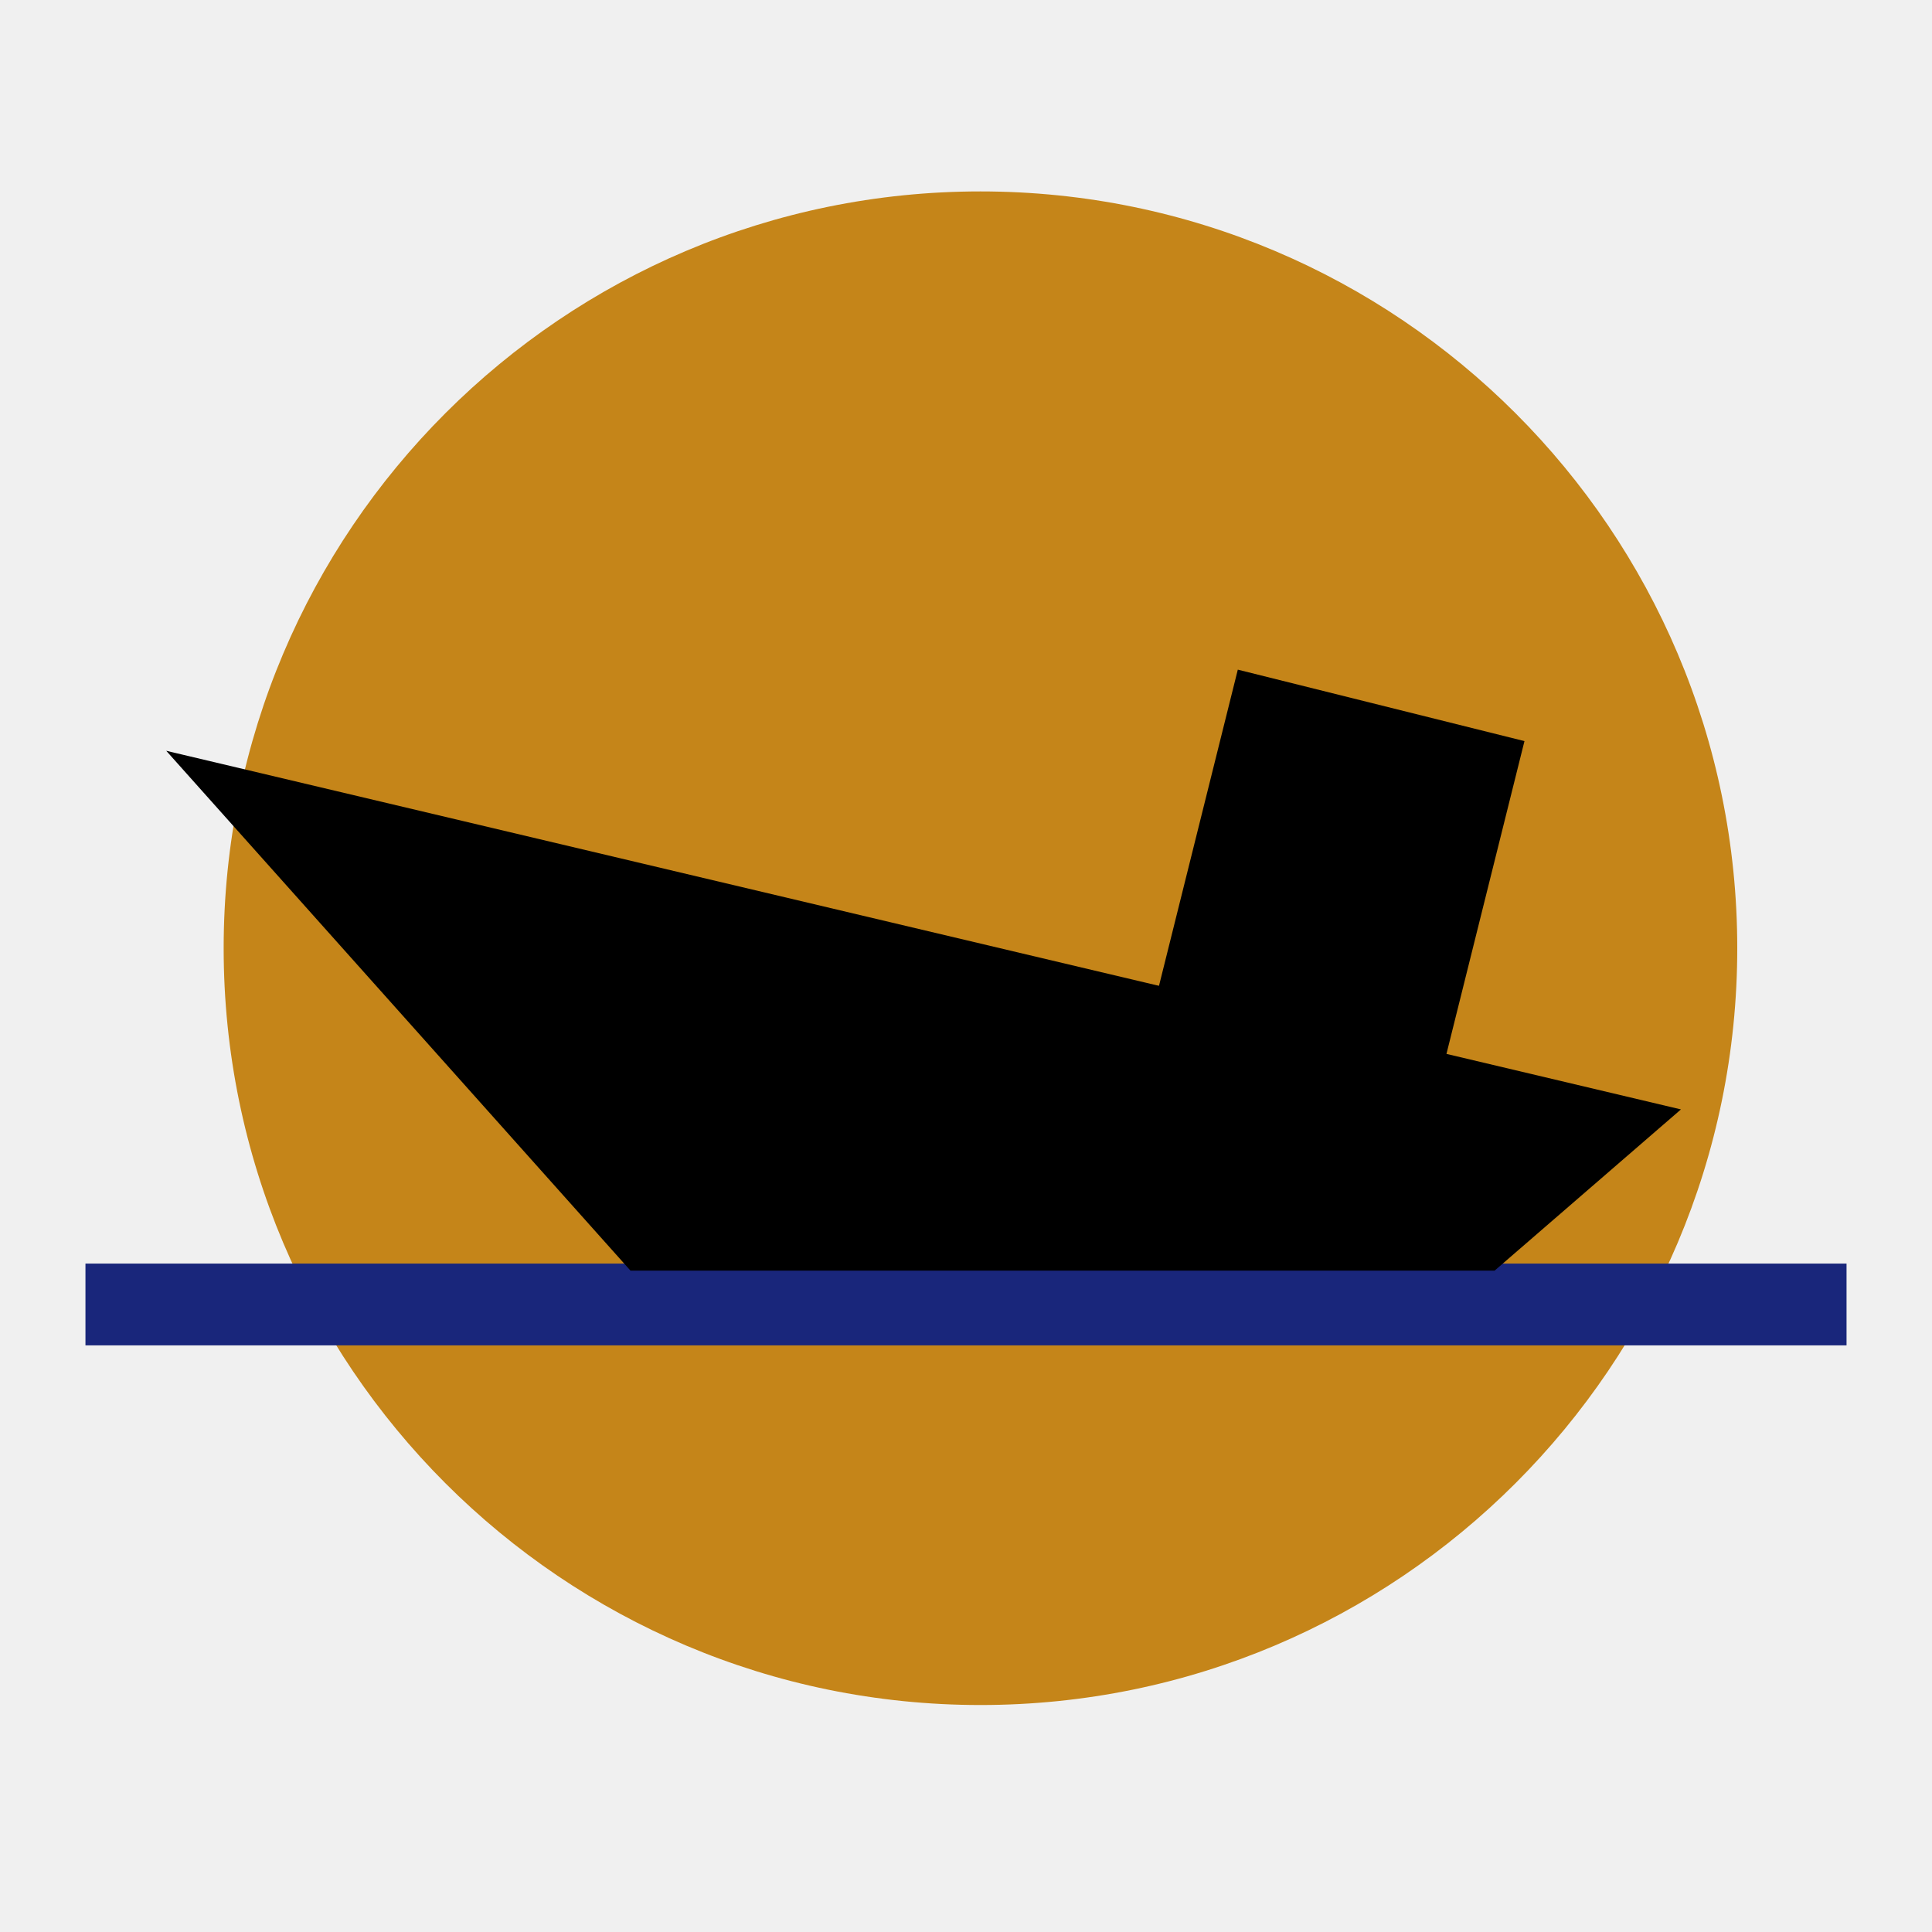
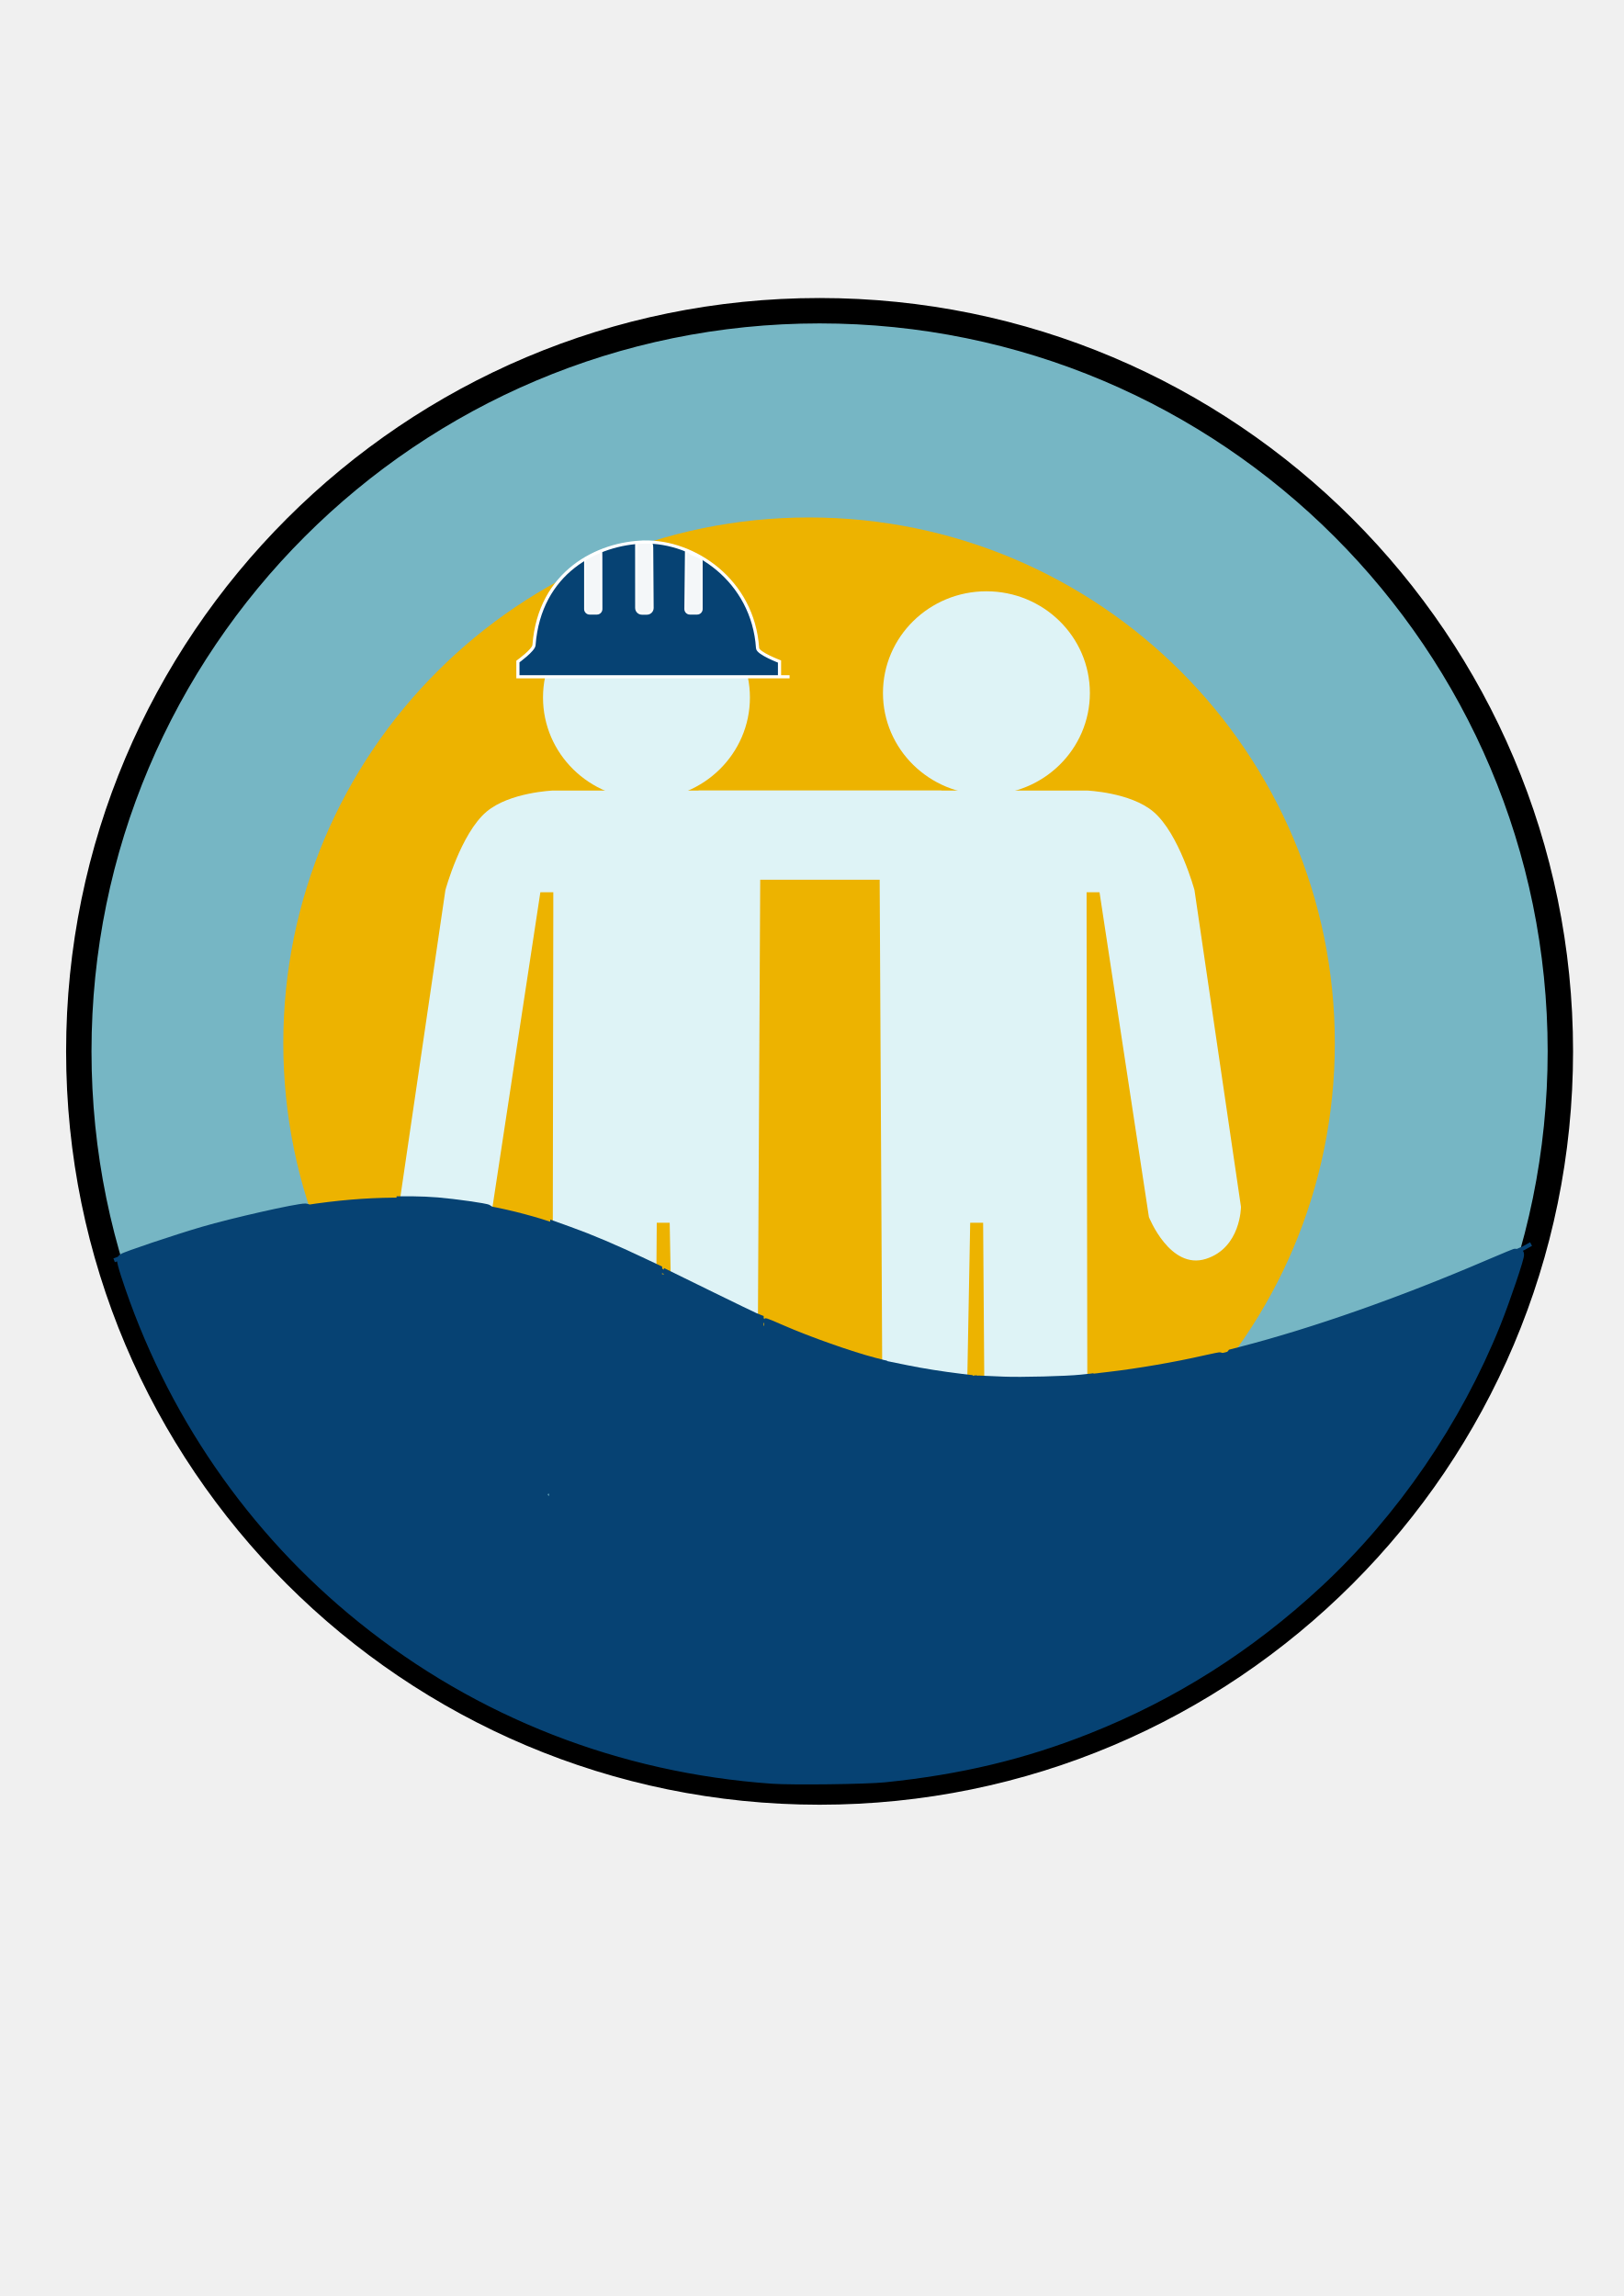
- <svg xmlns="http://www.w3.org/2000/svg" xmlns:xlink="http://www.w3.org/1999/xlink" version="1.1" preserveAspectRatio="xMidYMid meet" viewBox="0 0 640 640" width="640" height="640">
-   <defs>
-     <path d="M575.49 314.11C575.49 452.47 463.15 564.81 324.79 564.81C186.42 564.81 74.09 452.47 74.09 314.11C74.09 175.74 186.42 63.41 324.79 63.41C463.15 63.41 575.49 175.74 575.49 314.11Z" id="afWUf0Th6" />
-     <path d="M28.31 418.58L611.69 418.58L611.69 445.67L28.31 445.67L28.31 418.58Z" id="eq7pNVlX6" />
-     <path d="M494.93 420.41L555.77 367.77L56.5 249.56L209.08 420.41L494.93 420.41Z" id="a2vvRnCAuK" />
-     <path d="M382.08 333.99L477.03 357.66L505 245.5L410.04 221.83L382.08 333.99Z" id="b6qkFBSyLm" />
+ <svg xmlns="http://www.w3.org/2000/svg" width="210mm" height="297mm" viewBox="0 0 210 297" version="1.1" id="svg8">
+   <defs id="defs2">
+     <filter style="color-interpolation-filters:sRGB" id="filter1032" x="-1.1454545e-06" width="1" y="-1.26e-06" height="1">
+       <feGaussianBlur stdDeviation="5.5562498e-05" id="feGaussianBlur1034" />
+     </filter>
  </defs>
-   <g>
-     <g>
-       <g>
-         <use xlink:href="#afWUf0Th6" opacity="1" fill="#c58519" fill-opacity="1" />
-       </g>
-       <g>
-         <use xlink:href="#eq7pNVlX6" opacity="1" fill="#19267b" fill-opacity="1" />
-       </g>
-       <g>
-         <use xlink:href="#a2vvRnCAuK" opacity="1" fill="#000000" fill-opacity="1" />
-         <g>
-           <use xlink:href="#a2vvRnCAuK" opacity="1" fill-opacity="0" stroke="#000000" stroke-width="1" stroke-opacity="1" />
-         </g>
-       </g>
-       <g>
-         <use xlink:href="#b6qkFBSyLm" opacity="1" fill="#000000" fill-opacity="1" />
-       </g>
-     </g>
+   <g id="layer1">
+     <ellipse style="fill:#76b6c4;fill-opacity:1;stroke:#000000;stroke-width:3.284;stroke-opacity:1;stroke-miterlimit:4;stroke-dasharray:none" id="path40" cx="106" cy="136" ry="95.808" rx="95.808" />
+     <path style="fill:none;stroke:#000000;stroke-width:0.265px;stroke-linecap:butt;stroke-linejoin:miter;stroke-opacity:1" d="m 14.762,163.026 -0.821,0.334" id="path907" />
+     <a id="a970" transform="translate(7.598494,5.02485)" />
+     <ellipse style="opacity:1;fill:#edb300;fill-opacity:1;stroke:none;stroke-width:0.165;stroke-miterlimit:4;stroke-dasharray:none;stroke-opacity:1;paint-order:normal;filter:url(#filter1032)" id="path1025" cx="100.617" cy="122.193" rx="58.208" ry="52.917" transform="matrix(1.168215,0,0,1.285036,-12.90426,-22.08524)" />
+   </g>
+   <g id="layer5" />
+   <g id="layer2" />
+   <g id="layer3">
+     <path id="rect964" style="fill:#def3f6;fill-opacity:1;stroke:none;stroke-width:0.332;stroke-opacity:1" d="m 62.938,104.986 c 2.979,-2.505 8.591,-2.726 8.591,-2.726 h 26.793 23.417 v 11.511 H 98.322 l -0.426,82.021 c 0,0 3.86e-4,5.094 -4.792,5.183 -5.791,0.108 -5.791,-5.183 -5.791,-5.183 l -0.699,-37.622 h -1.673 l -0.274,37.622 c 0,0 -1.322,5.003 -6.074,5.133 -5.832,0.159 -7.155,-5.133 -7.155,-5.133 l 0.122,-77.495 v -2.881 H 69.887 L 63.5,157.427 c 0,0 -2.727,6.897 -7.377,5.414 -4.529,-1.445 -4.529,-6.737 -4.529,-6.737 l 6.011,-40.965 c 0,0 1.997,-7.349 5.332,-10.153 z" />
+     <ellipse style="fill:#def3f6;fill-opacity:1;stroke:none;stroke-width:0.332;stroke-opacity:1" id="path997-6" cx="127.578" cy="89.641" rx="13.381" ry="13.155" />
+     <ellipse style="fill:#def3f6;fill-opacity:1;stroke:none;stroke-width:0.332;stroke-opacity:1" id="path997" cx="83.61" cy="90.225" rx="13.381" ry="13.155" />
+     <path id="rect964-7" style="fill:#def3f6;fill-opacity:1;stroke:none;stroke-width:0.332;stroke-opacity:1" d="m 149.155,104.986 c -2.979,-2.505 -8.591,-2.726 -8.591,-2.726 H 113.771 90.354 v 11.511 h 23.417 l 0.426,82.021 c 0,0 -3.8e-4,5.094 4.792,5.183 5.791,0.108 5.791,-5.183 5.791,-5.183 l 0.699,-37.622 h 1.673 l 0.274,37.622 c 0,0 1.322,5.003 6.074,5.133 5.832,0.159 7.155,-5.133 7.155,-5.133 l -0.122,-77.495 v -2.881 h 1.673 l 6.387,42.012 c 0,0 2.727,6.897 7.377,5.414 4.529,-1.445 4.529,-6.737 4.529,-6.737 l -6.011,-40.965 c 0,0 -1.997,-7.349 -5.332,-10.153 z" />
+   </g>
+   <g id="layer6">
+     <path id="rect1002" style="opacity:1;fill:#064273;fill-opacity:1;stroke:#ffffff;stroke-width:0.408;stroke-miterlimit:4;stroke-dasharray:none;stroke-opacity:1" d="m 83.344,70.115 c 6.377,-0.134 14.055,4.911 14.637,13.736 0.043,0.656 2.836,1.721 2.836,1.721 v 1.973 h 1.301 l -35.135,-2e-6 -6e-6,-1.1e-5 -5e-6,-1.973 c 0,0 2.03,-1.466 2.081,-2.122 0.725,-9.472 8.252,-13.209 14.281,-13.335 z" />
+     <path id="rect1069" style="opacity:1;fill:#ffffff;fill-opacity:0.957;stroke:#ffffff;stroke-width:0.247;stroke-miterlimit:4;stroke-dasharray:none;stroke-opacity:1;paint-order:normal" d="m 76.263,71.967 1.204,-0.545 c 0.299,-0.136 0.312,-0.443 0.313,0.679 l 0.007,6.682 c 3.5e-4,0.328 -0.264,0.593 -0.593,0.593 h -0.931 c -0.328,0 -0.593,-0.264 -0.593,-0.593 v -6.223 c 0,-0.328 0.294,-0.457 0.593,-0.593 z" />
+     <path id="rect1069-5" style="fill:#ffffff;fill-opacity:0.957;stroke:#ffffff;stroke-width:0.276;stroke-miterlimit:4;stroke-dasharray:none;stroke-opacity:1;paint-order:normal" d="m 83.026,70.115 0.582,-3e-6 c 0.265,0.162 0.734,-0.265 0.741,0.741 l 0.053,7.779 c 0.003,0.41 -0.33,0.741 -0.741,0.741 h -0.635 c -0.41,0 -0.741,-0.33 -0.741,-0.741 l -0.005,-8.261 c -2.67e-4,-0.41 2.122,-0.259 0.746,-0.259 z" />
+     <path id="rect1069-3" style="fill:#ffffff;fill-opacity:0.957;stroke:#ffffff;stroke-width:0.247;stroke-miterlimit:4;stroke-dasharray:none;stroke-opacity:1;paint-order:normal" d="m 89.436,71.681 0.724,0.285 c 0.305,0.12 0.593,0.264 0.593,0.593 v 6.223 c 0,0.328 -0.264,0.593 -0.593,0.593 h -0.931 c -0.328,0 -0.596,-0.264 -0.593,-0.593 l 0.077,-7.541 c 0.003,-0.328 0.417,0.32 0.723,0.44 z" />
+     <path style="fill:none;stroke:#064273;stroke-width:0.524px;stroke-linecap:butt;stroke-linejoin:miter;stroke-opacity:1" d="m 14.762,163.026 c 85.393,-32.388 68.483,49.342 182.329,-1.586 l 0.925,-0.517" id="path897" />
+     <path style="opacity:1;fill:#76b6c4;fill-opacity:1;stroke:#064273;stroke-width:3.103;stroke-miterlimit:4;stroke-dasharray:none;stroke-opacity:1;paint-order:normal" d="m 268.513,733.29 c -30.687,-17.722 -55.771,-39.586 -76.79,-66.933 -15.132,-19.687 -27.724,-42.256 -36.406,-65.25 -1.953,-5.172 -3.588,-9.924 -3.459,-10.052 0.159,-0.159 4.502,-0.777 10.125,-1.441 10.038,-1.185 20.586,-1.881 28.495,-1.881 4.507,-1.4e-4 4.828,0.03 4.669,0.437 -0.333,0.858 -0.134,4.607 0.378,7.126 1.827,8.986 6.35,15.494 13.113,18.868 6.128,3.057 12.141,2.811 17.625,-0.72 2.587,-1.666 6.594,-5.874 8.93,-9.378 2.835,-4.254 4.944,-8.537 5.165,-10.493 l 0.173,-1.529 3.304,0.706 c 7.59,1.623 13.941,3.282 21.616,5.65 l 4.562,1.407 -0.018,66.65 c -0.01,36.657 -0.094,66.837 -0.188,67.066 -0.152,0.372 -0.29,0.347 -1.295,-0.233 z" id="path1217" transform="scale(0.2645833)" />
+     <path style="opacity:1;fill:#064273;fill-opacity:1;stroke:#064273;stroke-width:6.206;stroke-miterlimit:4;stroke-dasharray:none;stroke-opacity:1;paint-order:normal" d="m 377.445,868.964 c -73.986,-5.25 -142.86,-32.171 -200,-78.174 C 123.668,747.495 83.688,689.314 62.151,623.008 c -1.203,-3.704 -2.023,-6.884 -1.822,-7.067 0.989,-0.9 25.751,-9.219 39.116,-13.141 14.525,-4.262 45.835,-11.351 49.888,-11.296 0.642,0.009 1.223,1.141 2.271,4.426 0.775,2.428 2.487,7.091 3.803,10.363 18.481,45.914 49.612,85.479 89.875,114.222 7.21,5.147 21.889,14.389 23.494,14.792 1.05,0.264 1.169,0.576 1.169,3.077 0,4.05 2.725,9.353 6.991,13.608 5.174,5.16 11.121,7.5 19.061,7.5 5.465,0 9.762,-1.268 13.591,-4.01 l 2.831,-2.027 7.138,2.26 c 14.149,4.48 31.407,8.066 48.638,10.106 9.517,1.127 42.557,1.296 52,0.266 22.424,-2.445 44.414,-7.374 61.9,-13.875 l 4.543,-1.689 2.885,2.752 c 4.244,4.048 8.318,5.798 14.214,6.107 9.045,0.473 15.18,-1.748 20.972,-7.594 2.305,-2.326 4.111,-4.74 5.25,-7.017 1.658,-3.314 1.748,-3.769 1.986,-10.103 l 0.25,-6.633 7.319,-4.957 c 14.85,-10.057 24.491,-18.053 37.728,-31.29 9.384,-9.384 16.816,-17.79 22.811,-25.802 l 2.53,-3.38 4.306,-1.116 c 35.937,-9.314 78.615,-24.32 121.035,-42.556 7.551,-3.246 13.82,-5.811 13.931,-5.7 0.553,0.553 -6.643,21.862 -11.315,33.507 -19.047,47.476 -49.752,92.312 -86.742,126.663 -33.55,31.157 -70.74,54.735 -112.406,71.264 -31.472,12.485 -62.314,19.846 -98.948,23.616 -9.099,0.936 -45.109,1.381 -55,0.679 z" id="path1251" transform="scale(0.2645833)" />
+     <path style="opacity:1;fill:#064273;fill-opacity:1;stroke:#064273;stroke-width:6.206;stroke-miterlimit:4;stroke-dasharray:none;stroke-opacity:1;paint-order:normal" d="M 261.445,726.845 C 219.724,700.41 189.598,667.587 168.001,625.038 c -7.291,-14.364 -14.305,-31.774 -13.101,-32.519 0.351,-0.217 2.024,-0.546 3.716,-0.732 10.598,-1.161 18.641,-1.808 26.203,-2.108 l 8.625,-0.342 0.007,2.452 c 0.011,3.551 1.279,8.404 3.289,12.582 2.44,5.072 6.449,9.07 11.526,11.495 3.687,1.761 4.218,1.875 8.688,1.875 4.359,0 5.039,-0.137 8.056,-1.622 5.736,-2.824 13.397,-12.014 16.257,-19.503 0.492,-1.288 1.13,-2.125 1.619,-2.124 1.293,10e-4 10.71,2.343 18.432,4.584 l 7.125,2.068 v 21.091 c 0,35.235 -0.646,108.256 -0.957,108.254 -0.161,-10e-4 -2.88,-1.641 -6.043,-3.645 z" id="path1253" transform="scale(0.2645833)" />
+     <path style="opacity:1;fill:#064273;fill-opacity:1;stroke:#064273;stroke-width:6.206;stroke-miterlimit:4;stroke-dasharray:none;stroke-opacity:1;paint-order:normal" d="m 212.588,613.797 c -8.827,-2.885 -15.643,-12.908 -15.643,-23.002 v -2.803 h 5.223 c 2.873,0 8.104,0.237 11.625,0.526 8.194,0.674 23.766,2.887 24.339,3.46 2.457,2.457 -8.672,18.097 -14.936,20.989 -3.056,1.411 -7.714,1.775 -10.607,0.83 z" id="path1255" transform="scale(0.2645833)" />
+     <path style="opacity:1;fill:#064273;fill-opacity:1;stroke:#064273;stroke-width:6.206;stroke-miterlimit:4;stroke-dasharray:none;stroke-opacity:1;paint-order:normal" d="m 288.326,755.021 c -7.891,-2.523 -13.857,-9.296 -14.943,-16.967 -0.255,-1.803 -0.746,-3.735 -1.091,-4.295 -0.496,-0.805 -0.587,-14.752 -0.437,-67.06 l 0.189,-66.043 5.825,2.088 c 10.444,3.744 21.989,8.645 36.01,15.287 l 6.684,3.167 -0.358,59.272 -0.358,59.272 -1.133,2.85 c -0.623,1.567 -1.856,3.977 -2.74,5.355 -1.429,2.227 -1.761,2.474 -2.994,2.228 -1.088,-0.218 -2.103,0.213 -4.717,2.003 -1.832,1.254 -4.493,2.625 -5.915,3.048 -3.553,1.055 -10.396,0.956 -14.022,-0.203 z" id="path1257" transform="scale(0.2645833)" />
+     <path style="opacity:1;fill:#064273;fill-opacity:1;stroke:#064273;stroke-width:6.206;stroke-miterlimit:4;stroke-dasharray:none;stroke-opacity:1;paint-order:normal" d="m 346.445,758.959 c -3.825,-0.662 -8.545,-3.092 -10.752,-5.535 -3.282,-3.632 -4.785,-7.639 -5.277,-14.062 -0.237,-3.091 -0.778,-27.558 -1.202,-54.37 -0.425,-26.812 -0.899,-51.272 -1.055,-54.355 l -0.283,-5.605 19.66,9.635 c 10.813,5.299 20.335,9.907 21.16,10.239 l 1.5,0.604 -0.139,46.866 c -0.083,28.073 -0.341,48.27 -0.643,50.366 -1.041,7.22 -5.194,13.14 -10.652,15.182 -3.376,1.263 -8.506,1.694 -12.316,1.035 z" id="path1259" transform="scale(0.2645833)" />
+     <path style="opacity:1;fill:#064273;fill-opacity:1;stroke:#064273;stroke-width:6.206;stroke-miterlimit:4;stroke-dasharray:none;stroke-opacity:1;paint-order:normal" d="m 376.195,763.016 c -3.85,-0.213 -9.189,-0.681 -11.864,-1.041 l -4.864,-0.654 2.004,-0.897 c 2.779,-1.244 7.022,-5.645 8.613,-8.933 3.025,-6.252 2.921,-4.422 3.224,-56.375 0.153,-26.194 0.415,-47.625 0.583,-47.625 0.167,4e-5 3.68,1.476 7.805,3.28 13.077,5.719 33.977,13.103 45.5,16.075 l 3.5,0.903 0.367,36.746 c 0.218,21.873 0.581,37.96 0.896,39.746 1.105,6.262 5.323,12.222 9.794,13.839 0.931,0.337 1.693,0.747 1.693,0.912 0,0.327 -6.798,1.495 -17.75,3.048 -5.629,0.798 -10.478,1.029 -24.75,1.178 -9.762,0.102 -20.9,0.011 -24.75,-0.202 z" id="path1261" transform="scale(0.2645833)" />
+     <path style="opacity:1;fill:#064273;fill-opacity:1;stroke:#064273;stroke-width:6.206;stroke-miterlimit:4;stroke-dasharray:none;stroke-opacity:1;paint-order:normal" d="m 446.194,757.38 c -0.274,-0.626 -1.445,-1.592 -2.602,-2.148 -3.019,-1.45 -4.979,-3.526 -6.774,-7.171 l -1.571,-3.191 -0.358,-13.563 c -0.197,-7.46 -0.48,-24.601 -0.629,-38.091 l -0.271,-24.527 9.103,1.847 c 7.887,1.6 17.314,3.093 26.728,4.234 l 2.625,0.318 0.006,4.078 c 0.019,13.873 -1.144,62.007 -1.55,64.111 -0.682,3.537 -3.025,8.266 -4.861,9.811 -1.162,0.978 -3.381,1.739 -8.945,3.07 -10.923,2.612 -10.322,2.544 -10.901,1.224 z" id="path1263" transform="scale(0.2645833)" />
+     <path style="opacity:1;fill:#064273;fill-opacity:1;stroke:#064273;stroke-width:6.206;stroke-miterlimit:4;stroke-dasharray:none;stroke-opacity:1;paint-order:normal" d="m 499.804,755.476 c -2.966,-0.746 -4.558,-1.746 -8.69,-5.462 -3.087,-2.777 -4.022,-3.368 -4.726,-2.992 -0.483,0.258 -0.971,0.47 -1.086,0.47 -0.115,0 -0.916,-1.534 -1.78,-3.409 l -1.571,-3.409 -0.334,-32.466 -0.334,-32.466 9.206,0.395 c 8.523,0.365 30.92,-0.209 38.081,-0.976 l 2.875,-0.308 v 24.778 24.778 l -1.223,0.917 c -1.158,0.868 -1.24,1.273 -1.548,7.667 -0.288,5.985 -0.488,7.108 -1.769,9.913 -1.973,4.321 -6.767,9.081 -11.268,11.188 -3.026,1.416 -3.939,1.597 -8.663,1.721 -2.904,0.076 -6.131,-0.076 -7.171,-0.337 z" id="path1265" transform="scale(0.2645833)" />
+     <path style="opacity:1;fill:#064273;fill-opacity:1;stroke:#064273;stroke-width:6.206;stroke-miterlimit:4;stroke-dasharray:none;stroke-opacity:1;paint-order:normal" d="m 534.945,698.336 v -23.686 l 7.375,-0.859 c 14.353,-1.673 32.702,-4.836 46.723,-8.055 4.165,-0.956 7.671,-1.641 7.791,-1.521 0.374,0.374 -7.146,9.418 -13.822,16.625 -14.619,15.781 -29.195,28.506 -44.192,38.58 l -3.875,2.603 z" id="path1267" transform="scale(0.2645833)" />
+     <path style="opacity:1;fill:#064273;fill-opacity:1;stroke:#064273;stroke-width:6.206;stroke-miterlimit:4;stroke-dasharray:none;stroke-opacity:1;paint-order:normal" d="m 471.723,751.117 c 0.212,-0.481 0.896,-2.337 1.52,-4.125 1.209,-3.464 1.222,-3.761 2.518,-58.875 0.27,-11.505 0.373,-12.625 1.159,-12.625 0.796,0 0.888,1.479 1.193,19.125 0.182,10.519 0.331,25.319 0.331,32.889 l 7.1e-4,13.764 1.764,3.68 c 0.97,2.024 1.701,3.731 1.625,3.793 -0.276,0.223 -9.652,3.249 -10.069,3.249 -0.235,0 -0.254,-0.394 -0.042,-0.875 z" id="path1269" transform="scale(0.2645833)" />
+     <path style="opacity:1;fill:#064273;fill-opacity:1;stroke:#064273;stroke-width:6.206;stroke-miterlimit:4;stroke-dasharray:none;stroke-opacity:1;paint-order:normal" d="m 325.07,753.839 c -3.919,-1.146 -7.125,-2.252 -7.125,-2.458 0,-0.206 0.7,-1.511 1.555,-2.902 0.855,-1.39 2.088,-4.037 2.739,-5.883 l 1.184,-3.355 0.011,-32.543 c 0.013,-40.532 0.61,-85.243 1.072,-80.303 0.188,2.01 0.592,17.31 0.898,34 1.101,59.999 1.588,79.397 2.072,82.483 0.667,4.255 2.21,8.197 4.258,10.88 0.937,1.228 1.425,2.217 1.083,2.198 -0.342,-0.019 -3.828,-0.972 -7.747,-2.119 z" id="path1271" transform="scale(0.2645833)" />
  </g>
</svg>
